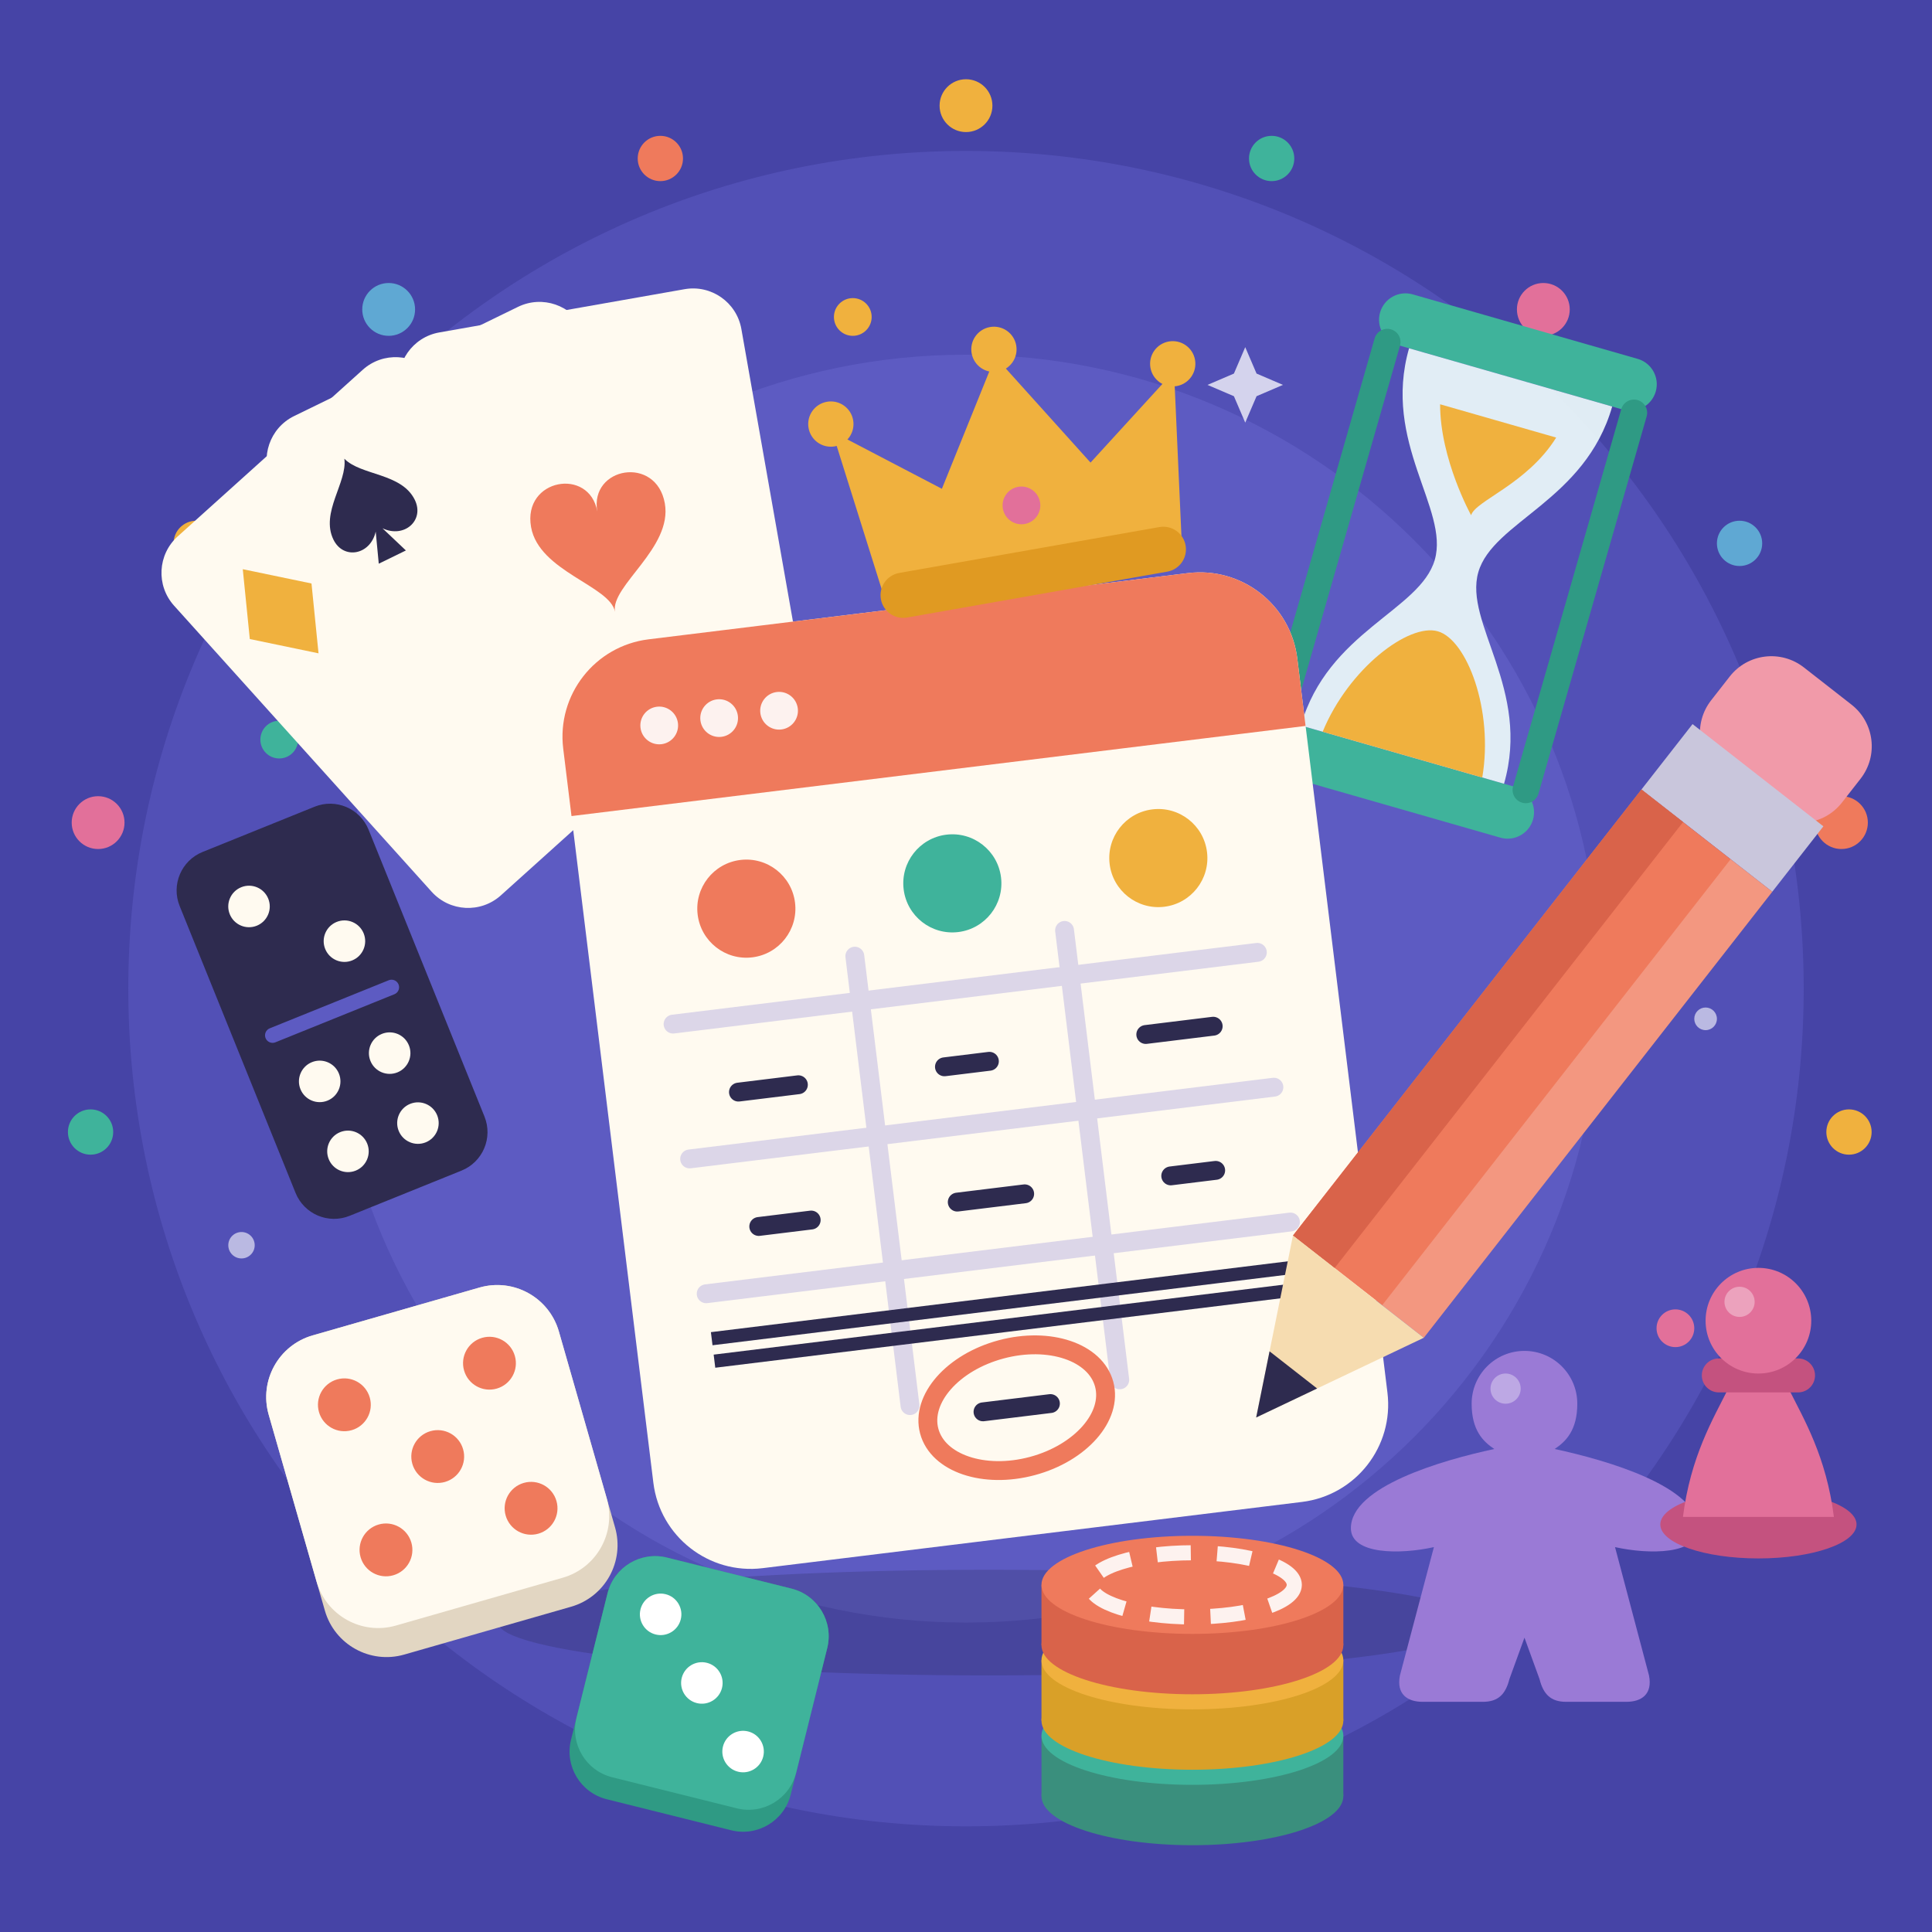
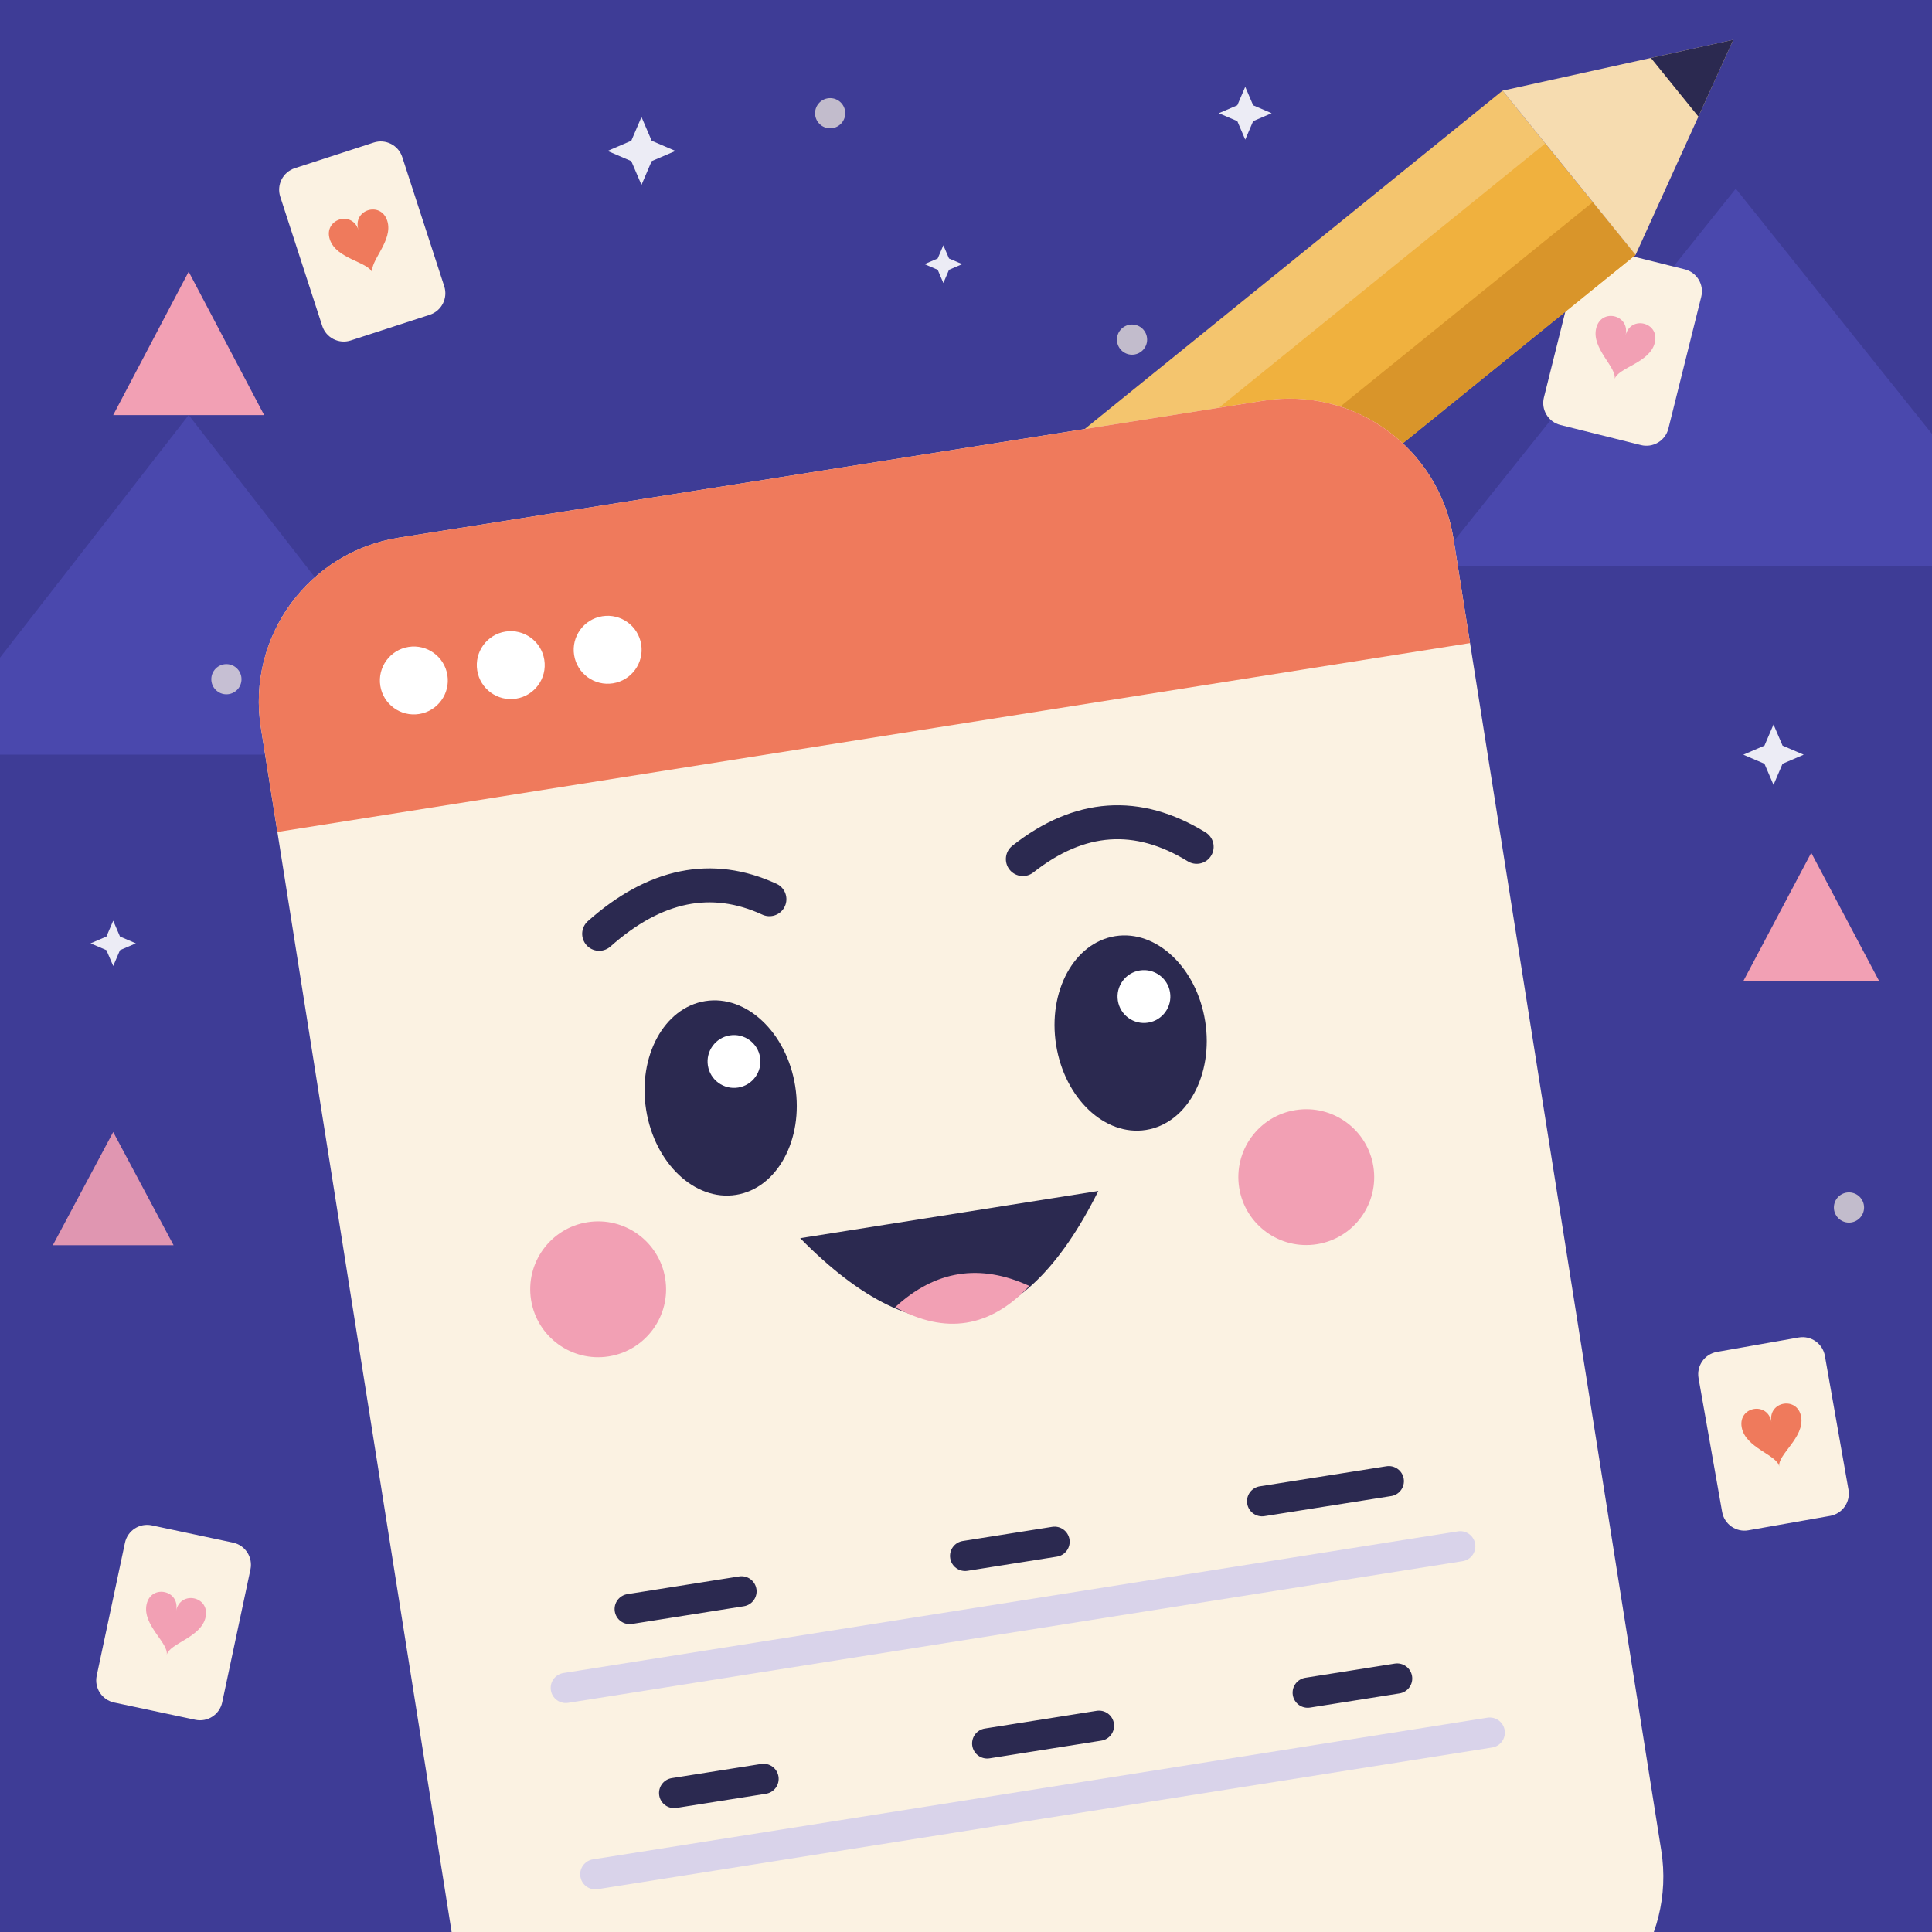
<svg xmlns="http://www.w3.org/2000/svg" viewBox="0 0 512 512">
-   <rect width="512" height="512" fill="#4644a6" />
-   <circle cx="256" cy="262" r="222" fill="#5250b6" />
-   <circle cx="256" cy="262" r="168" fill="#5d5bc2" />
-   <g>
-     <circle cx="256" cy="28" r="7" fill="#f0b13e" />
-     <circle cx="337" cy="42" r="6" fill="#3fb39b" />
-     <circle cx="409" cy="82" r="7" fill="#e2709a" />
-     <circle cx="461" cy="144" r="6" fill="#5fa8d3" />
-     <circle cx="488" cy="218" r="7" fill="#ef7a5c" />
-     <circle cx="490" cy="300" r="6" fill="#f0b13e" />
-     <circle cx="24" cy="300" r="6" fill="#3fb39b" />
-     <circle cx="26" cy="218" r="7" fill="#e2709a" />
-     <circle cx="52" cy="144" r="6" fill="#f0b13e" />
-     <circle cx="103" cy="82" r="7" fill="#5fa8d3" />
-     <circle cx="175" cy="42" r="6" fill="#ef7a5c" />
+   <rect width="512" height="512" fill="#3e3c96" />
+   <path d="M-20 200l70-90 70 90z" fill="#4a48ad" />
+   <path d="M380 150l80-100 80 100z" fill="#4a48ad" />
+   <path d="M30 110l20-38 20 38z" fill="#f2a0b4" />
+   <path d="M462 260l18-34 18 34z" fill="#f2a0b4" />
+   <path d="M14 330l16-30 16 30z" fill="#f2a0b4" opacity=".9" />
+   <g transform="translate(96 64) rotate(-18)">
+     <rect x="-17" y="-24" width="34" height="48" rx="6" fill="#fbf2e2" />
+     <path d="M0-4c0-7-10-7-10 0 0 7 10 11 10 15 0-4 10-8 10-15 0-7-10-7-10 0z" transform="scale(.8)" fill="#ef7a5c" />
  </g>
-   <g fill="#fff">
-     <path d="M120 120l4.5 10.5 10.5 4.5-10.5 4.5-4.5 10.5-4.5-10.5-10.5-4.5 10.5-4.5z" opacity=".9" />
-     <path d="M430 220l3.5 8 8 3.5-8 3.5-3.5 8-3.5-8-8-3.5 8-3.5z" opacity=".8" />
-     <path d="M330 92l3 7 7 3-7 3-3 7-3-7-7-3 7-3z" opacity=".75" />
-     <circle cx="160" cy="96" r="3.5" opacity=".6" />
-     <circle cx="452" cy="270" r="3" opacity=".6" />
-     <circle cx="64" cy="330" r="3.5" opacity=".6" />
+   <g transform="translate(430 92) rotate(14)">
+     <rect x="-17" y="-24" width="34" height="48" rx="6" fill="#fbf2e2" />
+     <path d="M0-4c0-7-10-7-10 0 0 7 10 11 10 15 0-4 10-8 10-15 0-7-10-7-10 0z" transform="scale(.8)" fill="#f2a0b4" />
  </g>
-   <circle cx="226" cy="84" r="5" fill="#f0b13e" />
-   <circle cx="444" cy="352" r="5" fill="#e2709a" />
-   <circle cx="74" cy="196" r="5" fill="#3fb39b" />
-   <g transform="translate(176 236)">
-     <g transform="rotate(-42)">
-       <rect x="-46" y="-156" width="92" height="128" rx="13" fill="#fffaf0" />
-       <path d="M-26-138l11 15-11 15-11-15z" fill="#f0b13e" />
+   <g transform="translate(470 380) rotate(-10)">
+     <rect x="-17" y="-24" width="34" height="48" rx="6" fill="#fbf2e2" />
+     <path d="M0-4c0-7-10-7-10 0 0 7 10 11 10 15 0-4 10-8 10-15 0-7-10-7-10 0z" transform="scale(.8)" fill="#ef7a5c" />
+   </g>
+   <g transform="translate(46 430) rotate(12)">
+     <rect x="-17" y="-24" width="34" height="48" rx="6" fill="#fbf2e2" />
+     <path d="M0-4c0-7-10-7-10 0 0 7 10 11 10 15 0-4 10-8 10-15 0-7-10-7-10 0z" transform="scale(.8)" fill="#f2a0b4" />
+   </g>
+   <path d="M170 31l2.7 6.3 6.3 2.7-6.3 2.7-2.7 6.3-2.7-6.3-6.3-2.7 6.3-2.7z" fill="#fff" opacity="0.9" />
+   <path d="M330 23l2.1 4.9 4.9 2.1-4.9 2.1-2.1 4.9-2.1-4.9-4.9-2.1 4.9-2.1z" fill="#fff" opacity="0.9" />
+   <path d="M250 65l1.5 3.5 3.5 1.5-3.5 1.5-1.5 3.5-1.5-3.5-3.5-1.5 3.5-1.5z" fill="#fff" opacity="0.9" />
+   <path d="M470 192l2.4 5.6 5.6 2.4-5.6 2.4-2.4 5.6-2.4-5.6-5.6-2.4 5.6-2.4z" fill="#fff" opacity="0.9" />
+   <path d="M30 244l1.8 4.2 4.2 1.8-4.2 1.8-1.8 4.2-1.8-4.2-4.2-1.8 4.2-1.8z" fill="#fff" opacity="0.9" />
+   <path d="M140 145l1.5 3.5 3.5 1.5-3.5 1.5-1.5 3.5-1.5-3.5-3.5-1.5 3.5-1.5z" fill="#fff" opacity="0.9" />
+   <circle cx="220" cy="30" r="4" fill="#fbf2e2" opacity=".7" />
+   <circle cx="400" cy="40" r="4" fill="#fbf2e2" opacity=".7" />
+   <circle cx="60" cy="180" r="4" fill="#fbf2e2" opacity=".7" />
+   <circle cx="490" cy="320" r="4" fill="#fbf2e2" opacity=".7" />
+   <circle cx="300" cy="90" r="4" fill="#fbf2e2" opacity=".7" />
+   <g transform="translate(250 312) rotate(-9)">
+     <g transform="translate(150 -205) rotate(-30)">
+       <rect x="-170" y="-28" width="46" height="56" rx="18" fill="#f2a0b4" />
+       <rect x="-132" y="-28" width="26" height="56" fill="#c9c6dc" />
+       <rect x="-106" y="-28" width="170" height="56" fill="#f0b13e" />
+       <rect x="-106" y="-28" width="170" height="18" fill="#fff" opacity=".25" />
+       <rect x="-106" y="10" width="170" height="18" fill="#d9952a" />
+       <path d="M64-28l56 28-56 28z" fill="#f6dcb0" />
+       <path d="M100-10l20 10-20 10z" fill="#2b2950" />
    </g>
-     <g transform="rotate(-26)">
-       <rect x="-46" y="-156" width="92" height="128" rx="13" fill="#fffaf0" />
-       <path d="M-26-140c-2 6-12 10-12 18 0 6 7 8 11 3l-3 8h8l-3-8c4 5 11 3 11-3 0-8-10-12-12-18z" fill="#2e2b4f" />
+     <rect x="-160" y="-190" width="320" height="440" rx="44" fill="#fbf2e2" />
+     <path d="M-160 -146a44 44 0 0 1 44-44h232a44 44 0 0 1 44 44v28h-320z" fill="#ef7a5c" />
+     <circle cx="-118" cy="-152" r="9" fill="#fff" />
+     <circle cx="-92" cy="-152" r="9" fill="#fff" />
+     <circle cx="-66" cy="-152" r="9" fill="#fff" />
+     <ellipse cx="-55" cy="-30" rx="20" ry="26" fill="#2b2950" />
+     <ellipse cx="55" cy="-30" rx="20" ry="26" fill="#2b2950" />
+     <circle cx="-50" cy="-39" r="7" fill="#fff" />
+     <circle cx="60" cy="-39" r="7" fill="#fff" />
+     <path d="M-80 -78q25 -16 46 -2M34 -80q25 -14 46 4" fill="none" stroke="#2b2950" stroke-width="9" stroke-linecap="round" />
+     <circle cx="-95" cy="15" r="18" fill="#f2a0b4" />
+     <circle cx="95" cy="15" r="18" fill="#f2a0b4" />
+     <path d="M-40 10q40 56 80 0z" fill="#2b2950" />
+     <path d="M-18 32q18 -12 36 0q-18 14 -36 0z" fill="#f2a0b4" />
+     <g stroke="#d9d3ea" stroke-width="8" stroke-linecap="round">
+       <path d="M-120 118h240M-120 168h240" />
    </g>
-     <g transform="rotate(-10)">
-       <rect x="-46" y="-156" width="92" height="128" rx="13" fill="#fffaf0" />
-       <path d="M0-102c0-12-18-12-18 1 0 12 18 19 18 26 0-7 18-14 18-26 0-13-18-13-18-1z" fill="#ef7a5c" />
+     <g stroke="#2b2950" stroke-width="8" stroke-linecap="round">
+       <path d="M-100 100h30M-10 100h24M70 98h34M-96 150h24M-12 150h30M74 150h24" />
    </g>
  </g>
-   <g transform="translate(386 150) rotate(16)">
-     <rect x="-38" y="-66" width="76" height="14" rx="7" fill="#3fb39b" />
-     <rect x="-38" y="52" width="76" height="14" rx="7" fill="#3fb39b" />
-     <path d="M-28-52h56c0 26-22 38-22 52s22 26 22 52h-56c0-26 22-38 22-52s-22-26-22-52z" fill="#e8f4f8" opacity=".95" />
-     <path d="M-16-40h32c-4 14-16 22-16 26-0 0-12-12-16-26z" fill="#f0b13e" />
-     <path d="M0 18c8 0 20 16 22 34h-44c2-18 14-34 22-34z" fill="#f0b13e" />
-     <path d="M-34-52v104M34-52v104" stroke="#2f9a84" stroke-width="7" stroke-linecap="round" />
-   </g>
-   <g transform="translate(88 268) rotate(-22)">
-     <rect x="-27" y="-52" width="54" height="104" rx="11" fill="#2e2b4f" />
-     <path d="M-17 0h34" stroke="#5d5bc2" stroke-width="4" stroke-linecap="round" />
-     <g fill="#fffaf0">
-       <circle cx="-10" cy="-34" r="5.5" />
-       <circle cx="10" cy="-16" r="5.5" />
-       <circle cx="-10" cy="16" r="5.5" />
-       <circle cx="10" cy="16" r="5.5" />
-       <circle cx="-10" cy="36" r="5.5" />
-       <circle cx="10" cy="36" r="5.5" />
-     </g>
-   </g>
-   <ellipse cx="262" cy="430" rx="130" ry="14" fill="#000" opacity=".14" />
-   <g transform="rotate(-7 256 280)">
-     <rect x="160" y="160" width="196" height="248" rx="26" fill="#fffaf0" />
-     <path d="M160 186a26 26 0 0 1 26-26h144a26 26 0 0 1 26 26v18H160z" fill="#ef7a5c" />
-     <g fill="#fff" opacity=".9">
-       <circle cx="186" cy="183" r="5" />
-       <circle cx="202" cy="183" r="5" />
-       <circle cx="218" cy="183" r="5" />
-     </g>
-     <circle cx="203" cy="234" r="13" fill="#ef7a5c" />
-     <circle cx="258" cy="234" r="13" fill="#3fb39b" />
-     <circle cx="313" cy="234" r="13" fill="#f0b13e" />
-     <g stroke="#dcd6e8" stroke-width="5" stroke-linecap="round">
-       <path d="M180 262h156M180 298h156M180 334h156" />
-       <path d="M230 250v120M286 250v120" />
-     </g>
-     <g stroke="#2e2b4f" stroke-width="5" stroke-linecap="round" fill="none">
-       <path d="M195 282h16M250 282h12M304 280h18" />
-       <path d="M196 318h14M249 318h18M306 318h12" />
-     </g>
-     <path d="M180 346h156M180 352h156" stroke="#2e2b4f" stroke-width="3.5" />
-     <ellipse cx="258" cy="374" rx="24" ry="16" fill="none" stroke="#ef7a5c" stroke-width="5" transform="rotate(-8 258 374)" />
-     <path d="M249 374h18" stroke="#2e2b4f" stroke-width="5" stroke-linecap="round" />
-   </g>
-   <g transform="translate(270 130) rotate(-10)">
-     <path d="M-40 22l-6-46 26 20 20-32 20 32 26-20-6 46z" fill="#f0b13e" />
-     <rect x="-41" y="16" width="82" height="12" rx="6" fill="#e09a22" />
-     <circle cx="-46" cy="-26" r="6" fill="#f0b13e" />
-     <circle cx="0" cy="-38" r="6" fill="#f0b13e" />
-     <circle cx="46" cy="-26" r="6" fill="#f0b13e" />
-     <circle cx="0" cy="4" r="5" fill="#e2709a" />
-   </g>
-   <g transform="translate(392 300) rotate(128)">
-     <rect x="-150" y="-22" width="36" height="44" rx="14" fill="#f19aa9" />
-     <rect x="-120" y="-22" width="22" height="44" fill="#c9c6dc" />
-     <rect x="-98" y="-22" width="150" height="44" fill="#ef7a5c" />
-     <rect x="-98" y="-22" width="150" height="14" fill="#fff" opacity=".22" />
-     <rect x="-98" y="8" width="150" height="14" fill="#d9634a" />
-     <path d="M52-22l44 22-44 22z" fill="#f6dcb0" />
-     <path d="M80-8l16 8-16 8z" fill="#2e2b4f" />
-   </g>
-   <g transform="translate(116 386) rotate(-16)">
-     <rect x="-40" y="-40" width="80" height="88" rx="17" fill="#e2d6c2" />
-     <rect x="-40" y="-40" width="80" height="80" rx="17" fill="#fffaf0" />
-     <g fill="#ef7a5c">
-       <circle cx="-20" cy="-20" r="7" />
-       <circle cx="20" cy="-20" r="7" />
-       <circle cx="0" cy="0" r="7" />
-       <circle cx="-20" cy="20" r="7" />
-       <circle cx="20" cy="20" r="7" />
-     </g>
-   </g>
-   <g transform="translate(186 446) rotate(14)">
-     <rect x="-30" y="-30" width="60" height="66" rx="13" fill="#2f9a84" />
-     <rect x="-30" y="-30" width="60" height="60" rx="13" fill="#3fb39b" />
-     <g fill="#fff">
-       <circle cx="-15" cy="-15" r="5.5" />
-       <circle cx="0" cy="0" r="5.5" />
-       <circle cx="15" cy="15" r="5.5" />
-     </g>
-   </g>
-   <g transform="translate(316 466)">
-     <rect x="-40" y="-6" width="80" height="16" fill="#3a8f7d" />
-     <ellipse cy="10" rx="40" ry="13" fill="#3a8f7d" />
-     <ellipse cy="-6" rx="40" ry="13" fill="#3fb39b" />
-     <rect x="-40" y="-26" width="80" height="16" fill="#d9a028" />
-     <ellipse cy="-10" rx="40" ry="13" fill="#d9a028" />
-     <ellipse cy="-26" rx="40" ry="13" fill="#f0b13e" />
-     <rect x="-40" y="-46" width="80" height="16" fill="#d9634a" />
-     <ellipse cy="-30" rx="40" ry="13" fill="#d9634a" />
-     <ellipse cy="-46" rx="40" ry="13" fill="#ef7a5c" />
-     <ellipse cy="-46" rx="27" ry="8.5" fill="none" stroke="#fff" stroke-width="4" stroke-dasharray="9 7" opacity=".9" />
-   </g>
-   <g transform="translate(404 410)">
-     <path d="M0-52a14 14 0 0 1 14 14c0 7-3 10-6 12 14 3 38 10 38 21 0 7-13 7-22 5l9 34c1 5-2 7-6 7H11c-4 0-6-2-7-6l-4-11-4 11c-1 4-3 6-7 6h-16c-4 0-7-2-6-7l9-34c-9 2-22 2-22-5 0-11 24-18 38-21-3-2-6-5-6-12a14 14 0 0 1 14-14z" fill="#9a7ad6" />
-     <circle cx="-5" cy="-42" r="4" fill="#fff" opacity=".35" />
-   </g>
-   <g transform="translate(466 360)">
-     <ellipse cy="44" rx="26" ry="9" fill="#c4527f" />
-     <path d="M-20 42c2-16 8-26 12-34h16c4 8 10 18 12 34z" fill="#e2709a" />
-     <rect x="-15" y="0" width="30" height="9" rx="4.5" fill="#c4527f" />
-     <circle cy="-10" r="14" fill="#e2709a" />
-     <circle cx="-5" cy="-15" r="4" fill="#fff" opacity=".35" />
-   </g>
</svg>
